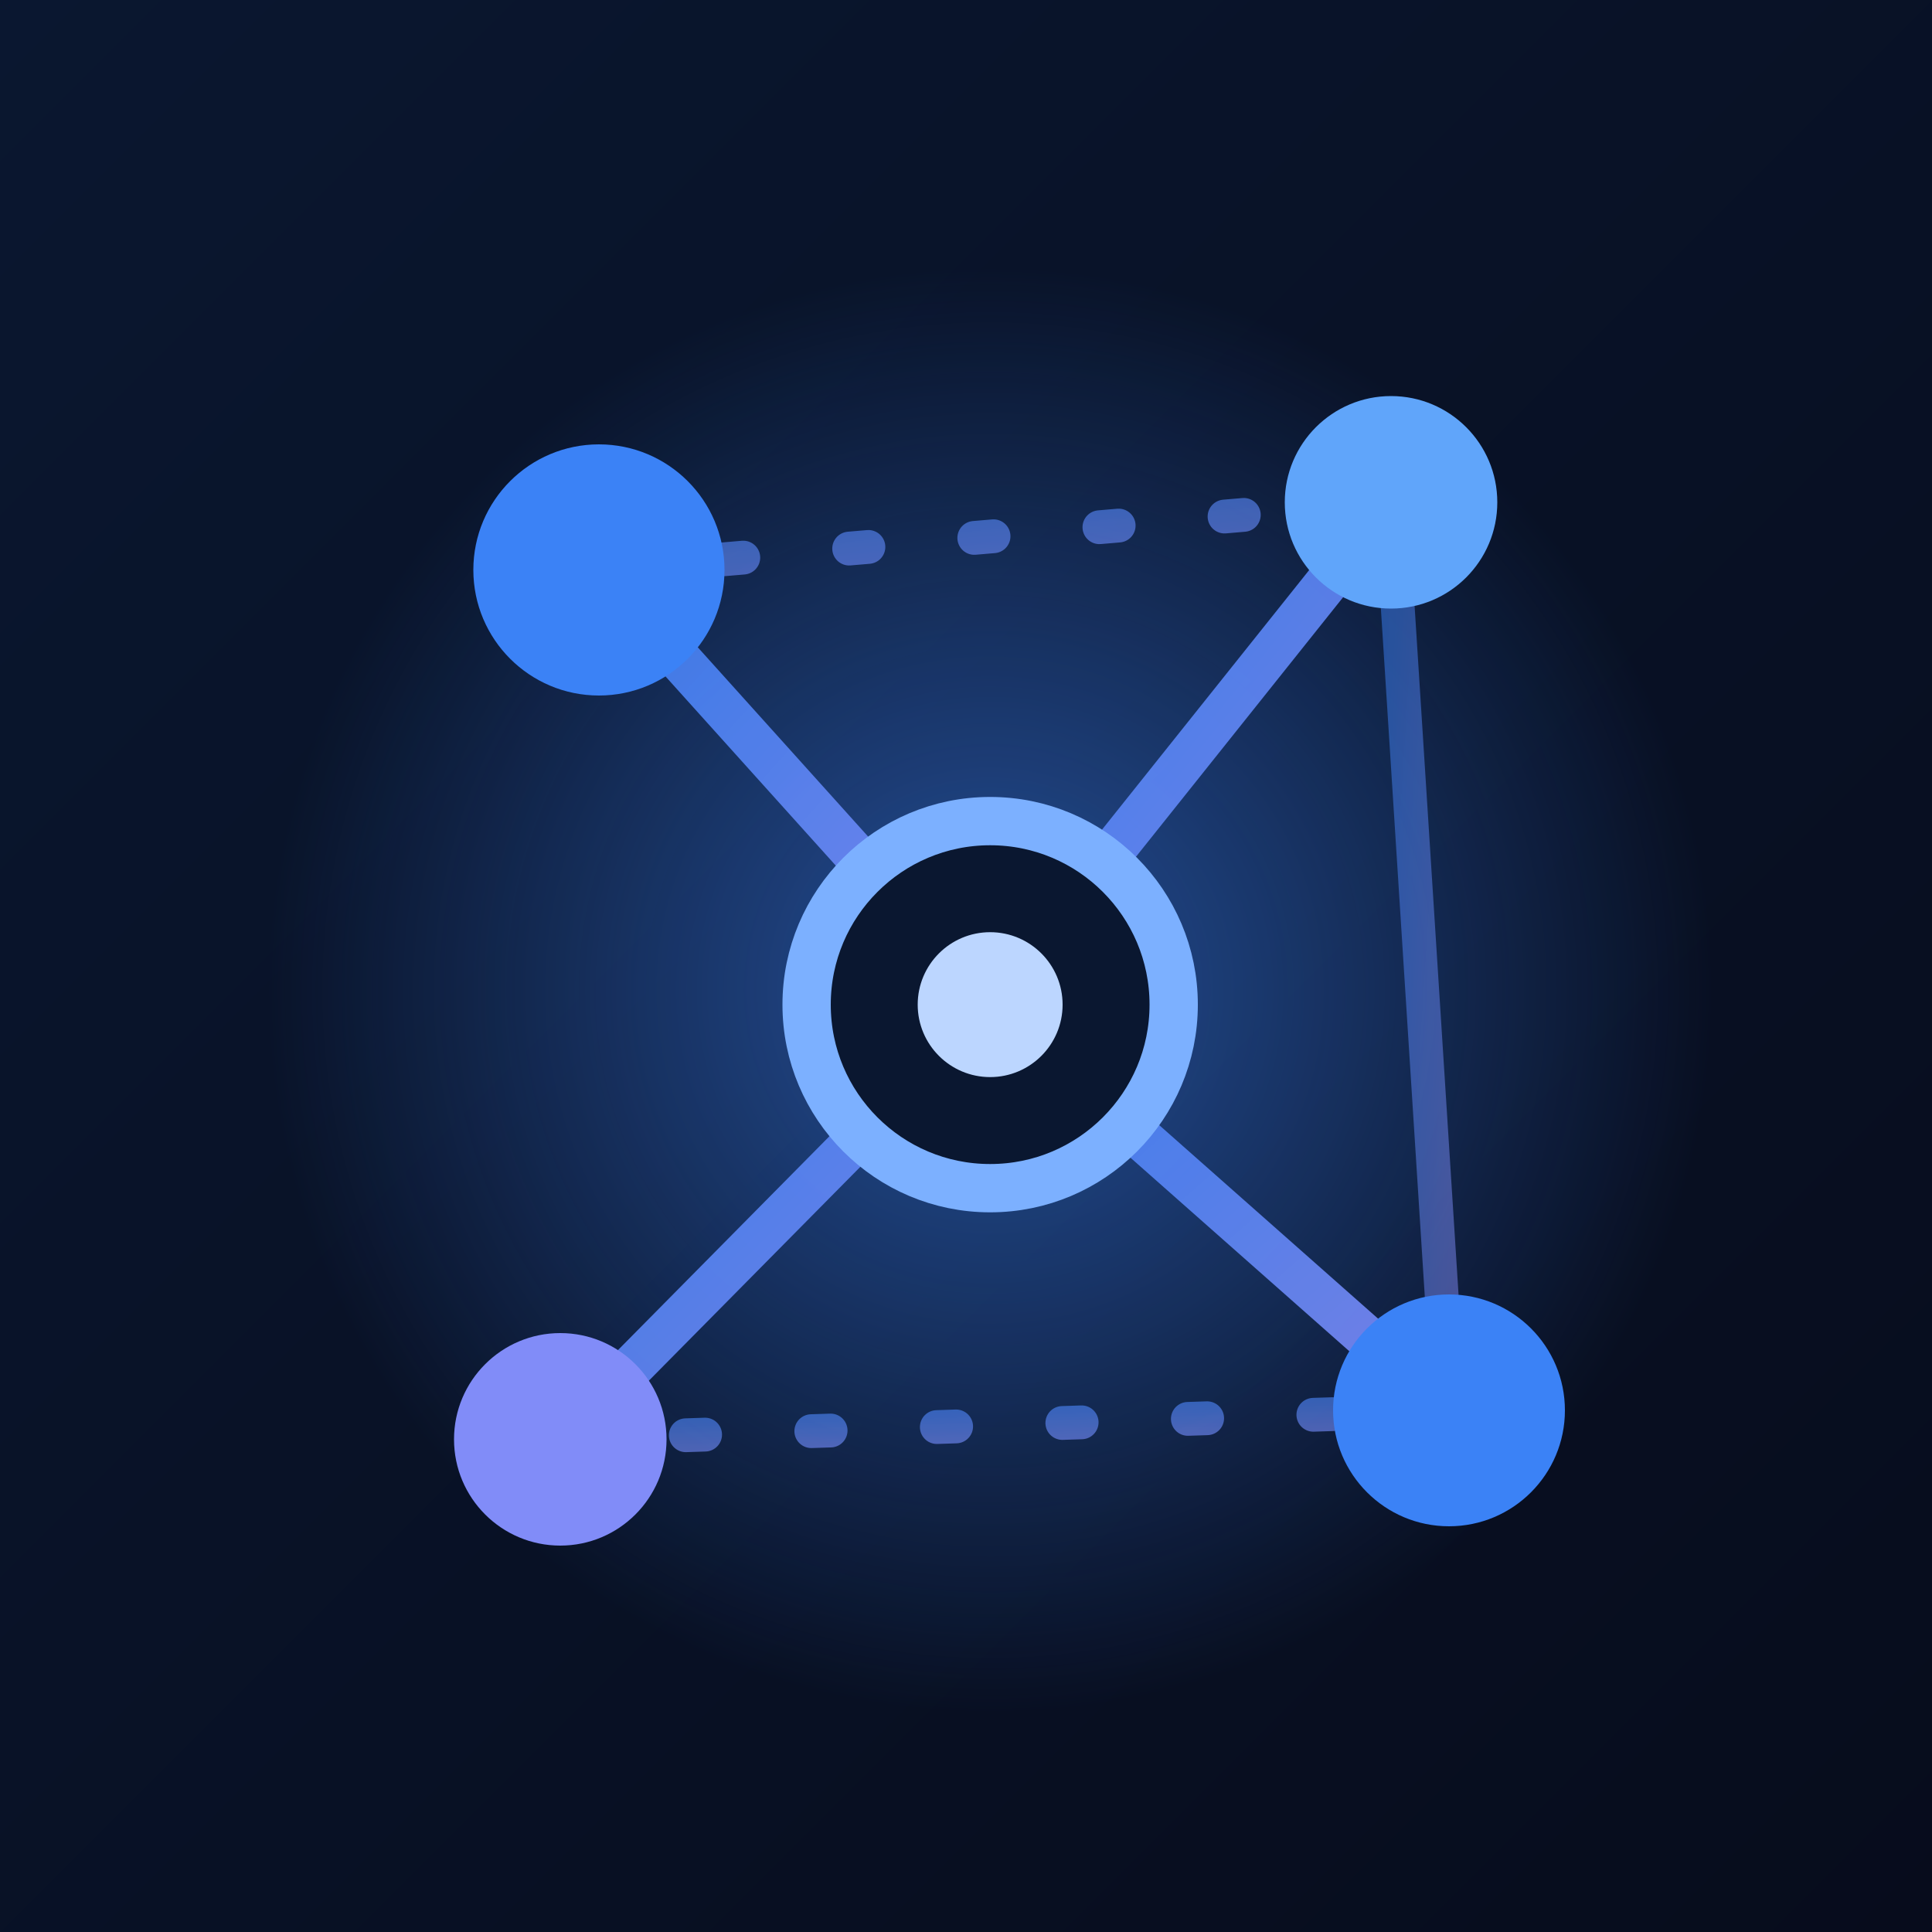
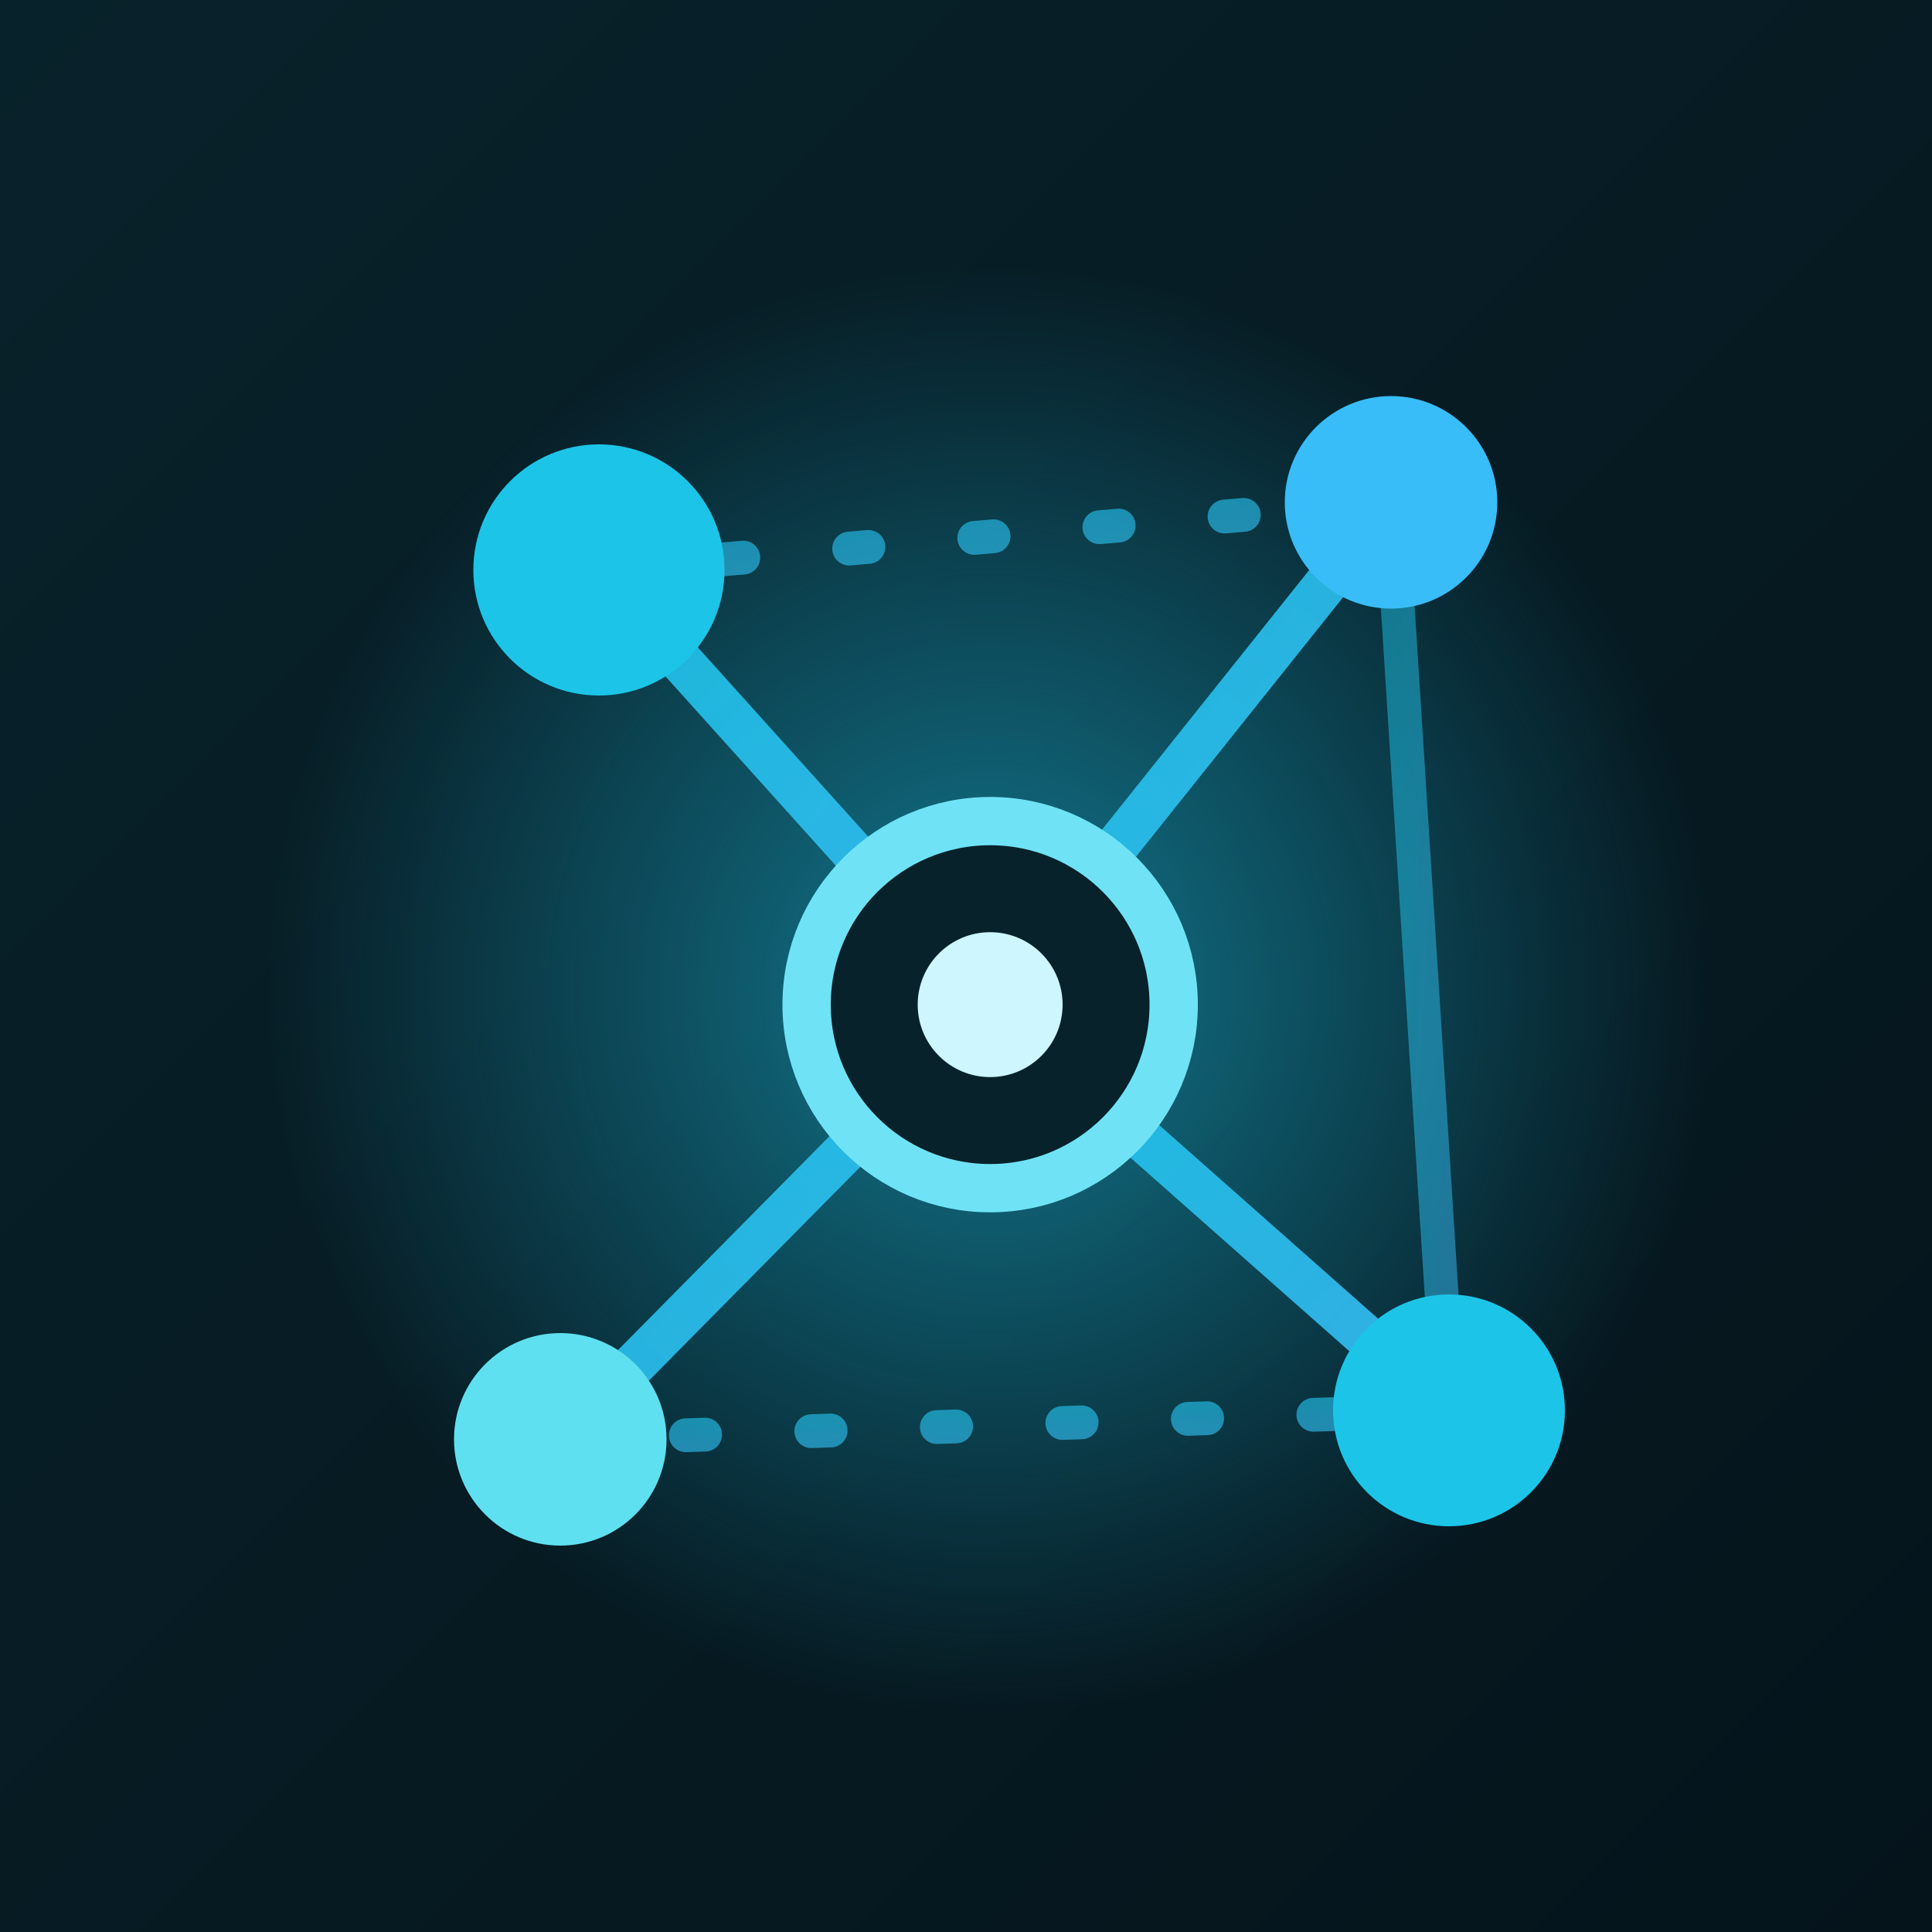
<svg xmlns="http://www.w3.org/2000/svg" width="400" height="400" viewBox="0 0 400 400">
  <defs>
    <linearGradient id="ng-bg" x1="0" y1="0" x2="1" y2="1">
-       <stop offset="0" stop-color="#0a1730" />
-       <stop offset="1" stop-color="#070c1c" />
+       <stop offset="0" stop-color="#08222b" />
+       <stop offset="1" stop-color="#05141b" />
    </linearGradient>
    <radialGradient id="ng-glow" cx="0.5" cy="0.5" r="0.5">
-       <stop offset="0" stop-color="#3b82f6" stop-opacity="0.55" />
-       <stop offset="1" stop-color="#3b82f6" stop-opacity="0" />
+       <stop offset="0" stop-color="#1cc5e8" stop-opacity="0.55" />
+       <stop offset="1" stop-color="#1cc5e8" stop-opacity="0" />
    </radialGradient>
    <linearGradient id="ng-edge" x1="0" y1="0" x2="1" y2="1">
-       <stop offset="0" stop-color="#3b82f6" />
-       <stop offset="1" stop-color="#818cf8" />
+       <stop offset="0" stop-color="#1cc5e8" />
+       <stop offset="1" stop-color="#38bdf8" />
    </linearGradient>
  </defs>
  <rect width="400" height="400" fill="url(#ng-bg)" />
  <circle cx="205" cy="205" r="150" fill="url(#ng-glow)" />
  <g stroke="url(#ng-edge)" stroke-width="9" stroke-linecap="round" fill="none" opacity="0.9">
    <line x1="124" y1="118" x2="205" y2="208" />
    <line x1="288" y1="104" x2="205" y2="208" />
    <line x1="205" y1="208" x2="116" y2="298" />
    <line x1="205" y1="208" x2="300" y2="292" />
    <line x1="124" y1="118" x2="288" y2="104" stroke-dasharray="4 22" stroke-width="7" opacity="0.7" />
    <line x1="116" y1="298" x2="300" y2="292" stroke-dasharray="4 22" stroke-width="7" opacity="0.7" />
    <line x1="288" y1="104" x2="300" y2="292" stroke-width="7" opacity="0.55" />
  </g>
  <g>
-     <circle cx="124" cy="118" r="26" fill="#3b82f6" />
-     <circle cx="288" cy="104" r="22" fill="#60a5fa" />
-     <circle cx="116" cy="298" r="22" fill="#818cf8" />
-     <circle cx="300" cy="292" r="24" fill="#3b82f6" />
-     <circle cx="205" cy="208" r="38" fill="#0a1730" stroke="#7cb0ff" stroke-width="10" />
-     <circle cx="205" cy="208" r="15" fill="#bcd6ff" />
+     <circle cx="124" cy="118" r="26" fill="#1cc5e8" />
+     <circle cx="288" cy="104" r="22" fill="#38bdf8" />
+     <circle cx="116" cy="298" r="22" fill="#5fe0f0" />
+     <circle cx="300" cy="292" r="24" fill="#1cc5e8" />
+     <circle cx="205" cy="208" r="38" fill="#08222b" stroke="#6fe3f5" stroke-width="10" />
+     <circle cx="205" cy="208" r="15" fill="#cdf6ff" />
  </g>
</svg>
